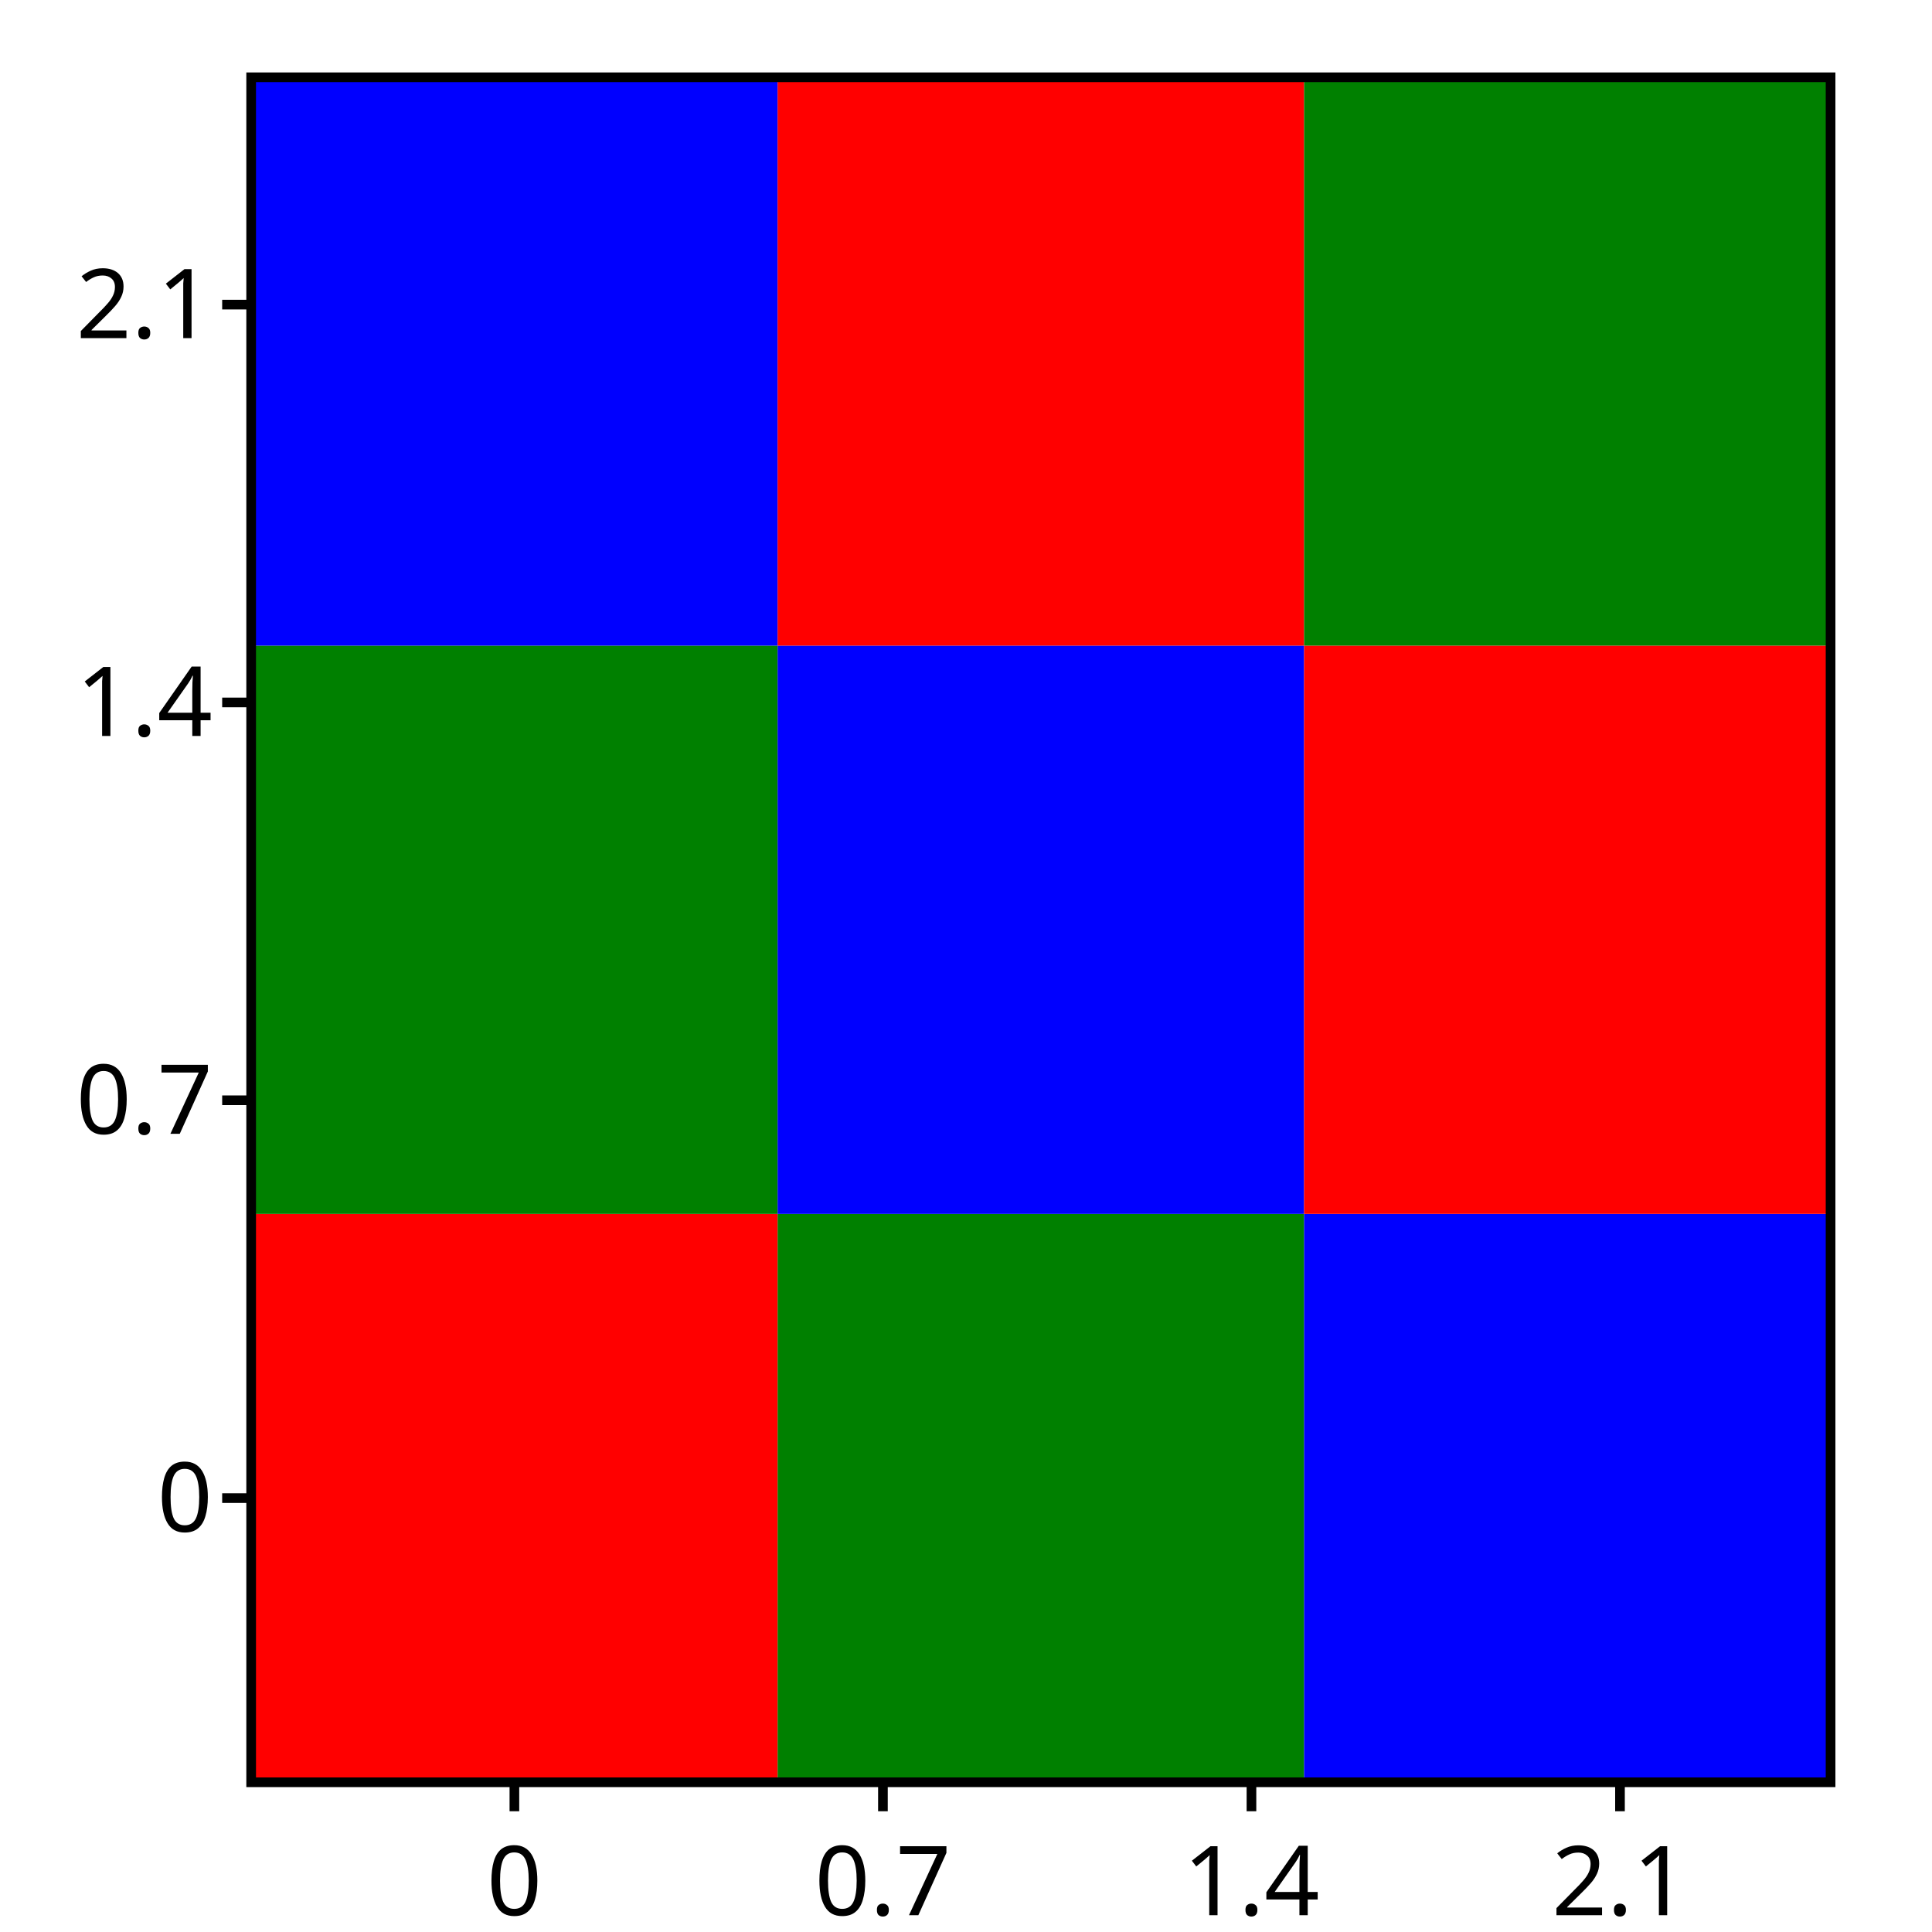
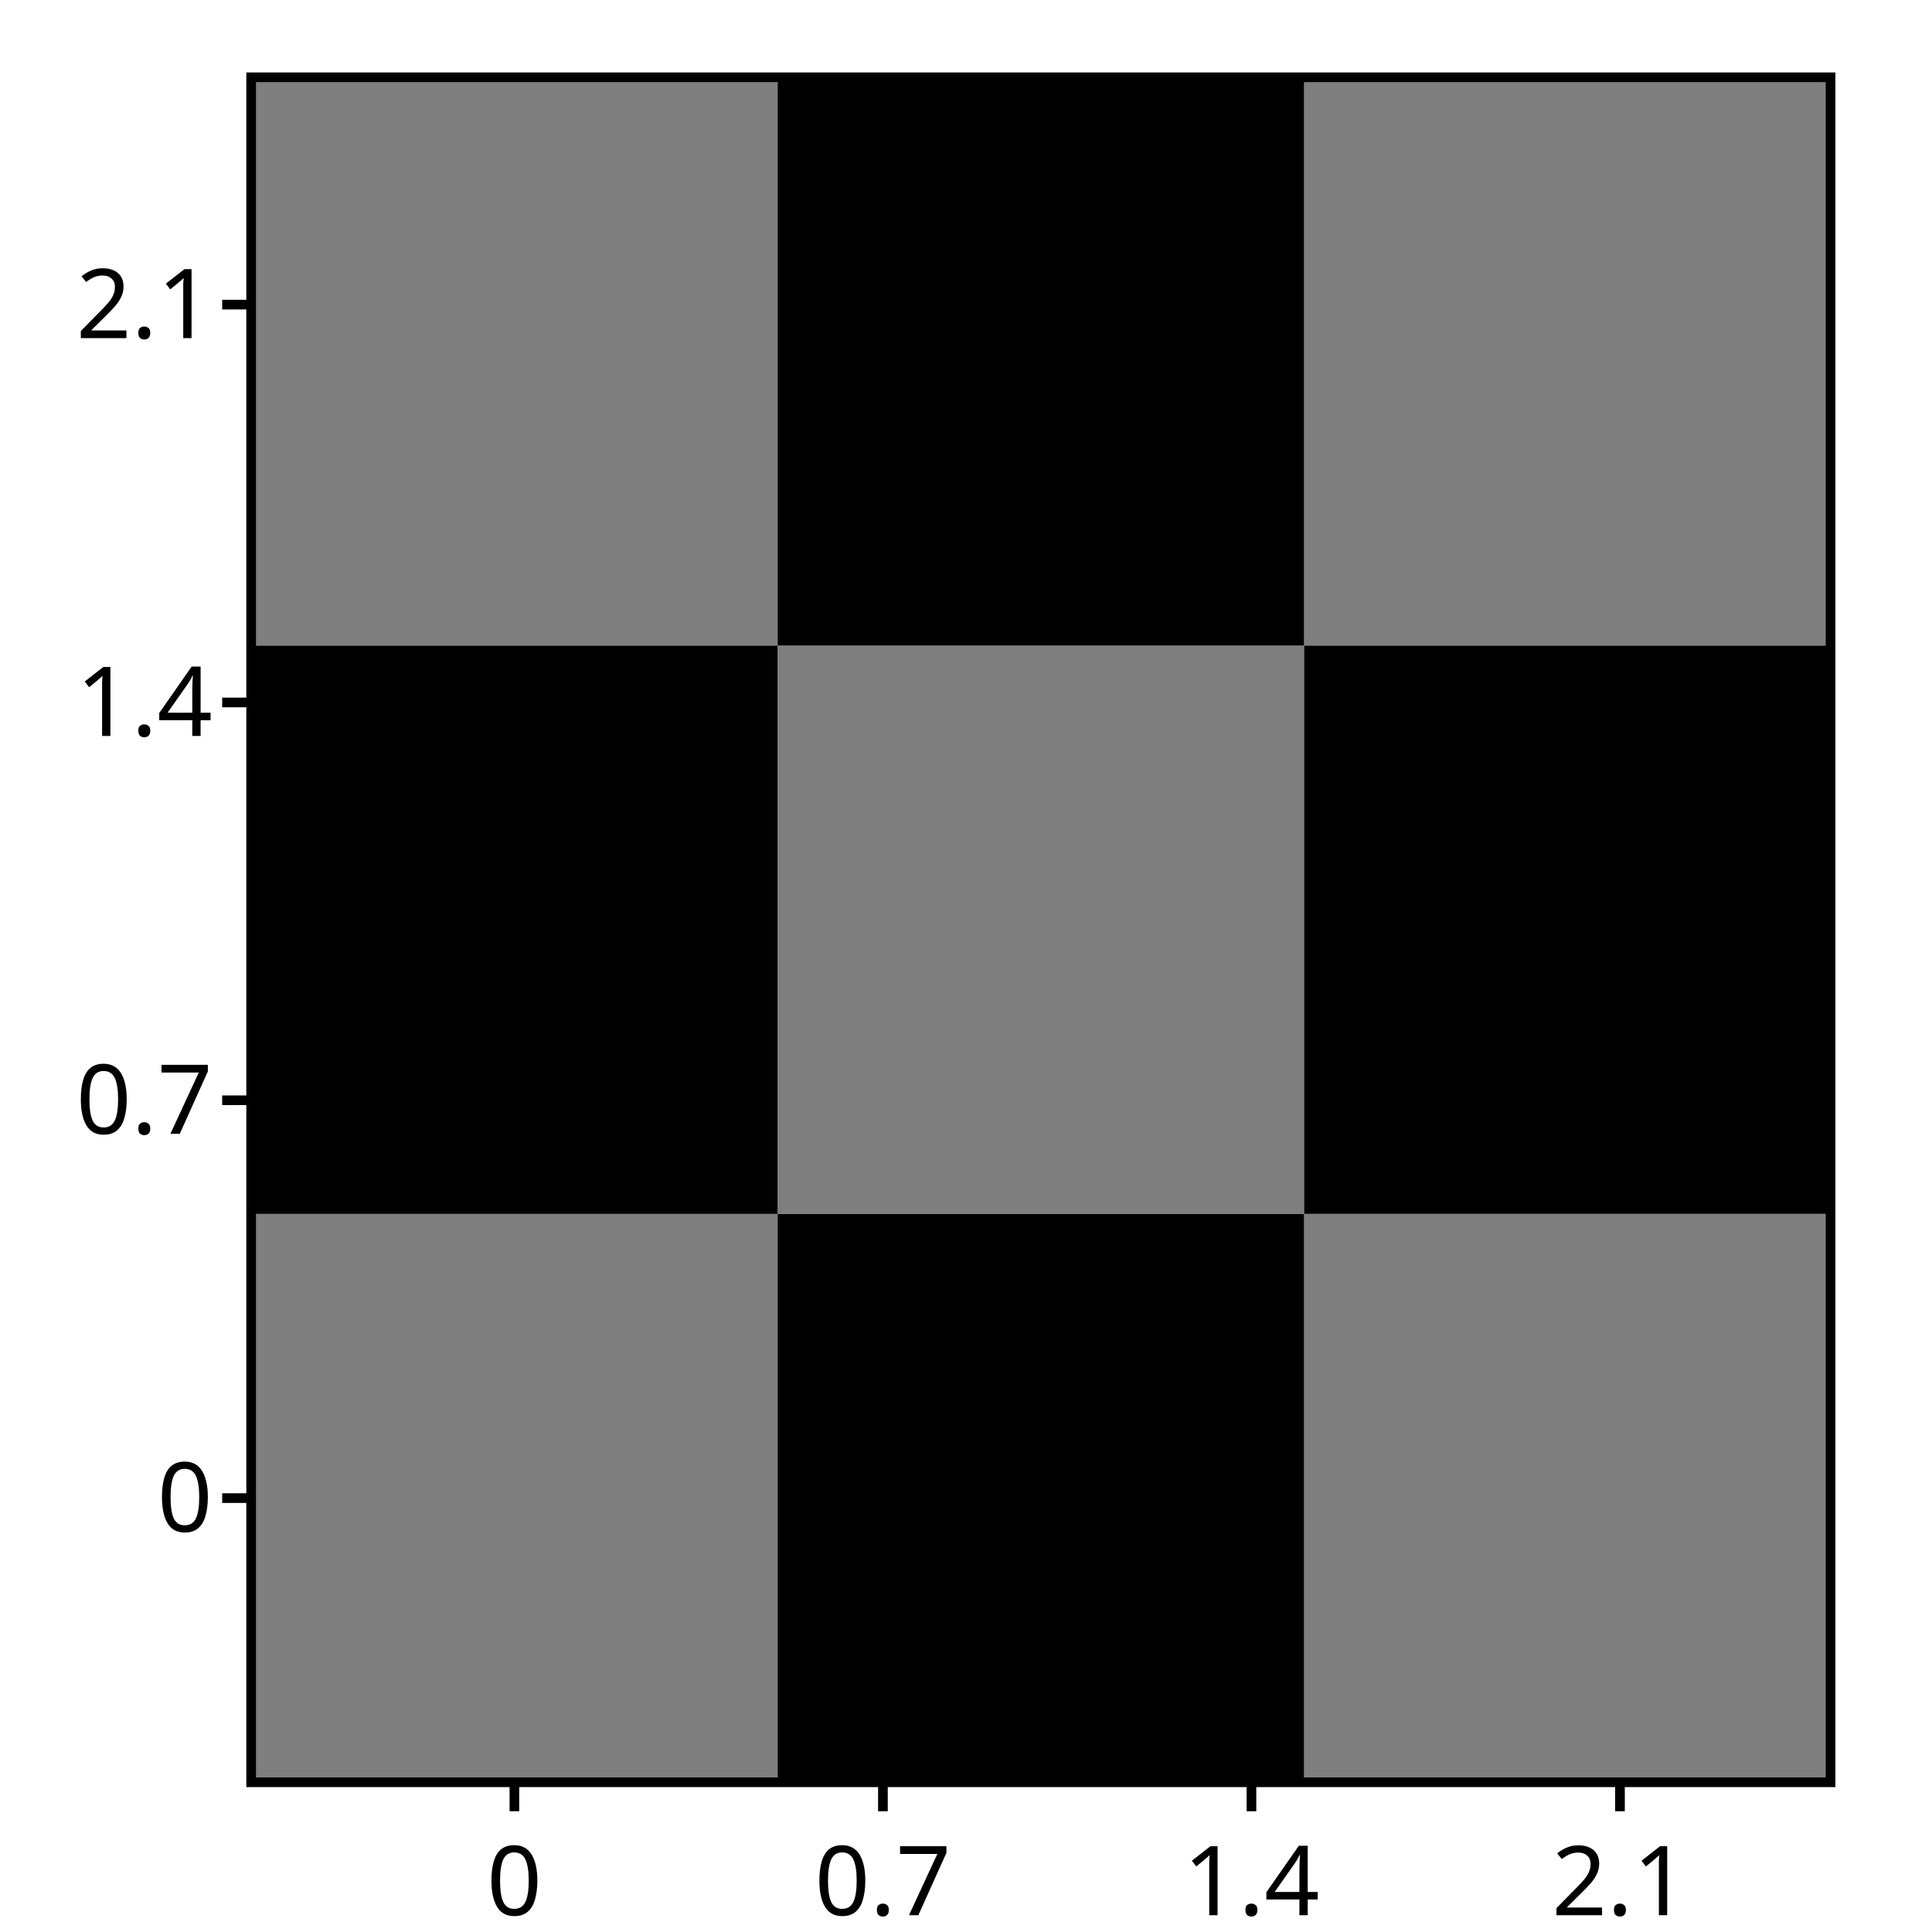
<svg xmlns="http://www.w3.org/2000/svg" viewBox="0 0 200 200" id="svg00002">
  <clipPath id="clipPath00002">
    <rect x="26" y="8" width="163.5" height="176.5" id="rect00011" />
  </clipPath>
  <g id="g00003" clip-path="url(#clipPath00002)">
    <g id="g00004">
-       <rect stroke-width="0" fill="red" fill-opacity="1" x="26" y="125.667" width="54.5" height="58.833" id="rect00012" />
-       <rect stroke-width="0" fill="green" fill-opacity="1" x="26" y="66.833" width="54.5" height="58.833" id="rect00013" />
-       <rect stroke-width="0" fill="blue" fill-opacity="1" x="26" y="8" width="54.5" height="58.833" id="rect00014" />
-       <rect stroke-width="0" fill="green" fill-opacity="1" x="80.5" y="125.667" width="54.5" height="58.833" id="rect00015" />
-       <rect stroke-width="0" fill="blue" fill-opacity="1" x="80.5" y="66.833" width="54.5" height="58.833" id="rect00016" />
-       <rect stroke-width="0" fill="red" fill-opacity="1" x="80.5" y="8" width="54.5" height="58.833" id="rect00017" />
-       <rect stroke-width="0" fill="blue" fill-opacity="1" x="135" y="125.667" width="54.5" height="58.833" id="rect00018" />
-       <rect stroke-width="0" fill="red" fill-opacity="1" x="135" y="66.833" width="54.5" height="58.833" id="rect00019" />
-       <rect stroke-width="0" fill="green" fill-opacity="1" x="135" y="8" width="54.5" height="58.833" id="rect00020" />
+       <rect stroke-width="0" fill="rgb(0, 0, 0)" fill-opacity="0.5" x="26" y="125.667" width="54.5" height="58.833" id="rect00012" />
+       <rect stroke-width="0" fill="rgb(0, 1, 0)" fill-opacity="1" x="26" y="66.833" width="54.5" height="58.833" id="rect00013" />
+       <rect stroke-width="0" fill="rgb(0, 0, 0)" fill-opacity="0.5" x="26" y="8" width="54.5" height="58.833" id="rect00014" />
+       <rect stroke-width="0" fill="rgb(0, 1, 0)" fill-opacity="1" x="80.5" y="125.667" width="54.5" height="58.833" id="rect00015" />
+       <rect stroke-width="0" fill="rgb(0, 0, 0)" fill-opacity="0.5" x="80.5" y="66.833" width="54.5" height="58.833" id="rect00016" />
+       <rect stroke-width="0" fill="rgb(1, 0, 0)" fill-opacity="1" x="80.5" y="8" width="54.5" height="58.833" id="rect00017" />
+       <rect stroke-width="0" fill="rgb(0, 0, 0)" fill-opacity="0.5" x="135" y="125.667" width="54.5" height="58.833" id="rect00018" />
+       <rect stroke-width="0" fill="rgb(1, 0, 0)" fill-opacity="1" x="135" y="66.833" width="54.5" height="58.833" id="rect00019" />
+       <rect stroke-width="0" fill="rgb(0, 0, 0)" fill-opacity="0.5" x="135" y="8" width="54.5" height="58.833" id="rect00020" />
    </g>
  </g>
  <rect stroke-width="1" stroke="black" fill="none" x="26" y="8" width="163.5" height="176.5" id="rect00011" />
  <line x1="53.25" y1="184.5" x2="53.25" y2="187.5" stroke-width="1" stroke="black" id="line00009" />
  <text x="53.25" y="190.5" font-size="10" font-family="sans-serif" text-anchor="middle" dominant-baseline="hanging" id="text00009">
0   </text>
  <line x1="91.4" y1="184.5" x2="91.4" y2="187.5" stroke-width="1" stroke="black" id="line00010" />
  <text x="91.4" y="190.5" font-size="10" font-family="sans-serif" text-anchor="middle" dominant-baseline="hanging" id="text00010">
0.7   </text>
  <line x1="129.55" y1="184.5" x2="129.55" y2="187.5" stroke-width="1" stroke="black" id="line00011" />
  <text x="129.55" y="190.5" font-size="10" font-family="sans-serif" text-anchor="middle" dominant-baseline="hanging" id="text00011">
1.4   </text>
  <line x1="167.7" y1="184.5" x2="167.7" y2="187.5" stroke-width="1" stroke="black" id="line00012" />
  <text x="167.7" y="190.5" font-size="10" font-family="sans-serif" text-anchor="middle" dominant-baseline="hanging" id="text00012">
2.1   </text>
  <line x1="26" y1="155.083" x2="23" y2="155.083" stroke-width="1" stroke="black" id="line00013" />
  <text x="22" y="155.083" font-size="10" font-family="sans-serif" text-anchor="end" dominant-baseline="middle" id="text00013">
0   </text>
  <line x1="26" y1="113.9" x2="23" y2="113.9" stroke-width="1" stroke="black" id="line00014" />
  <text x="22" y="113.9" font-size="10" font-family="sans-serif" text-anchor="end" dominant-baseline="middle" id="text00014">
0.7   </text>
  <line x1="26" y1="72.717" x2="23" y2="72.717" stroke-width="1" stroke="black" id="line00015" />
  <text x="22" y="72.717" font-size="10" font-family="sans-serif" text-anchor="end" dominant-baseline="middle" id="text00015">
1.4   </text>
  <line x1="26" y1="31.533" x2="23" y2="31.533" stroke-width="1" stroke="black" id="line00016" />
  <text x="22" y="31.533" font-size="10" font-family="sans-serif" text-anchor="end" dominant-baseline="middle" id="text00016">
2.1   </text>
</svg>
